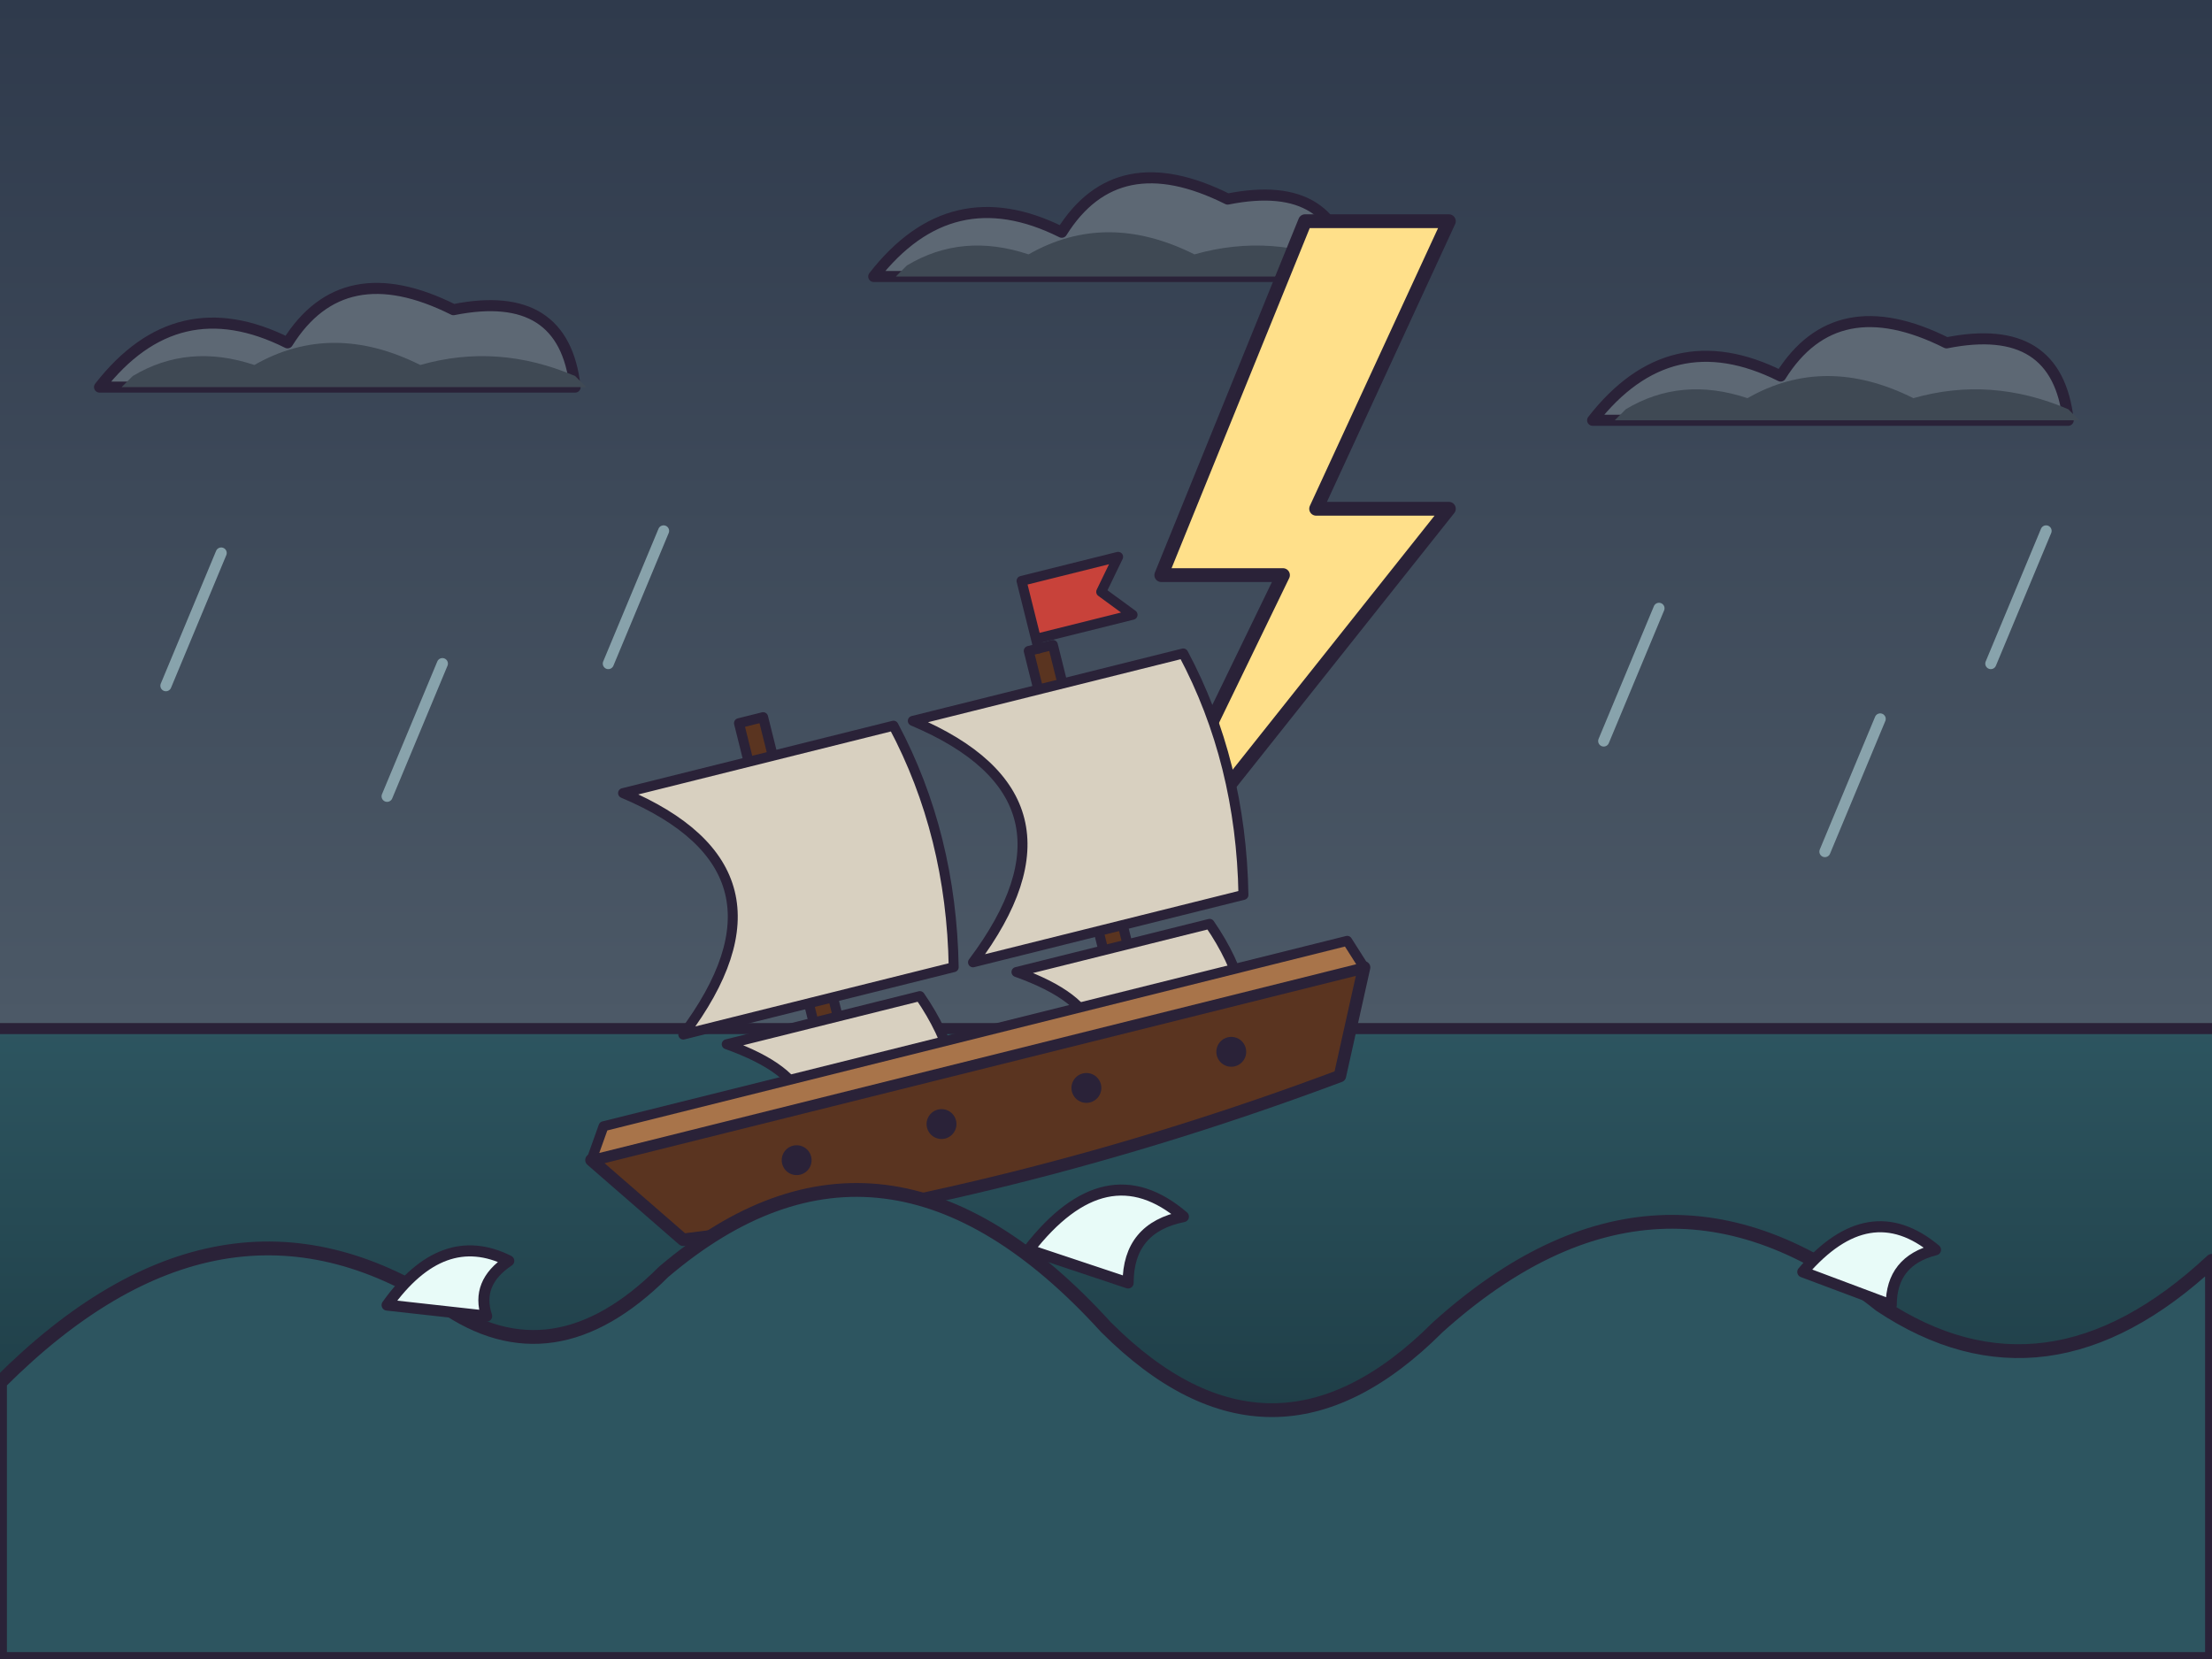
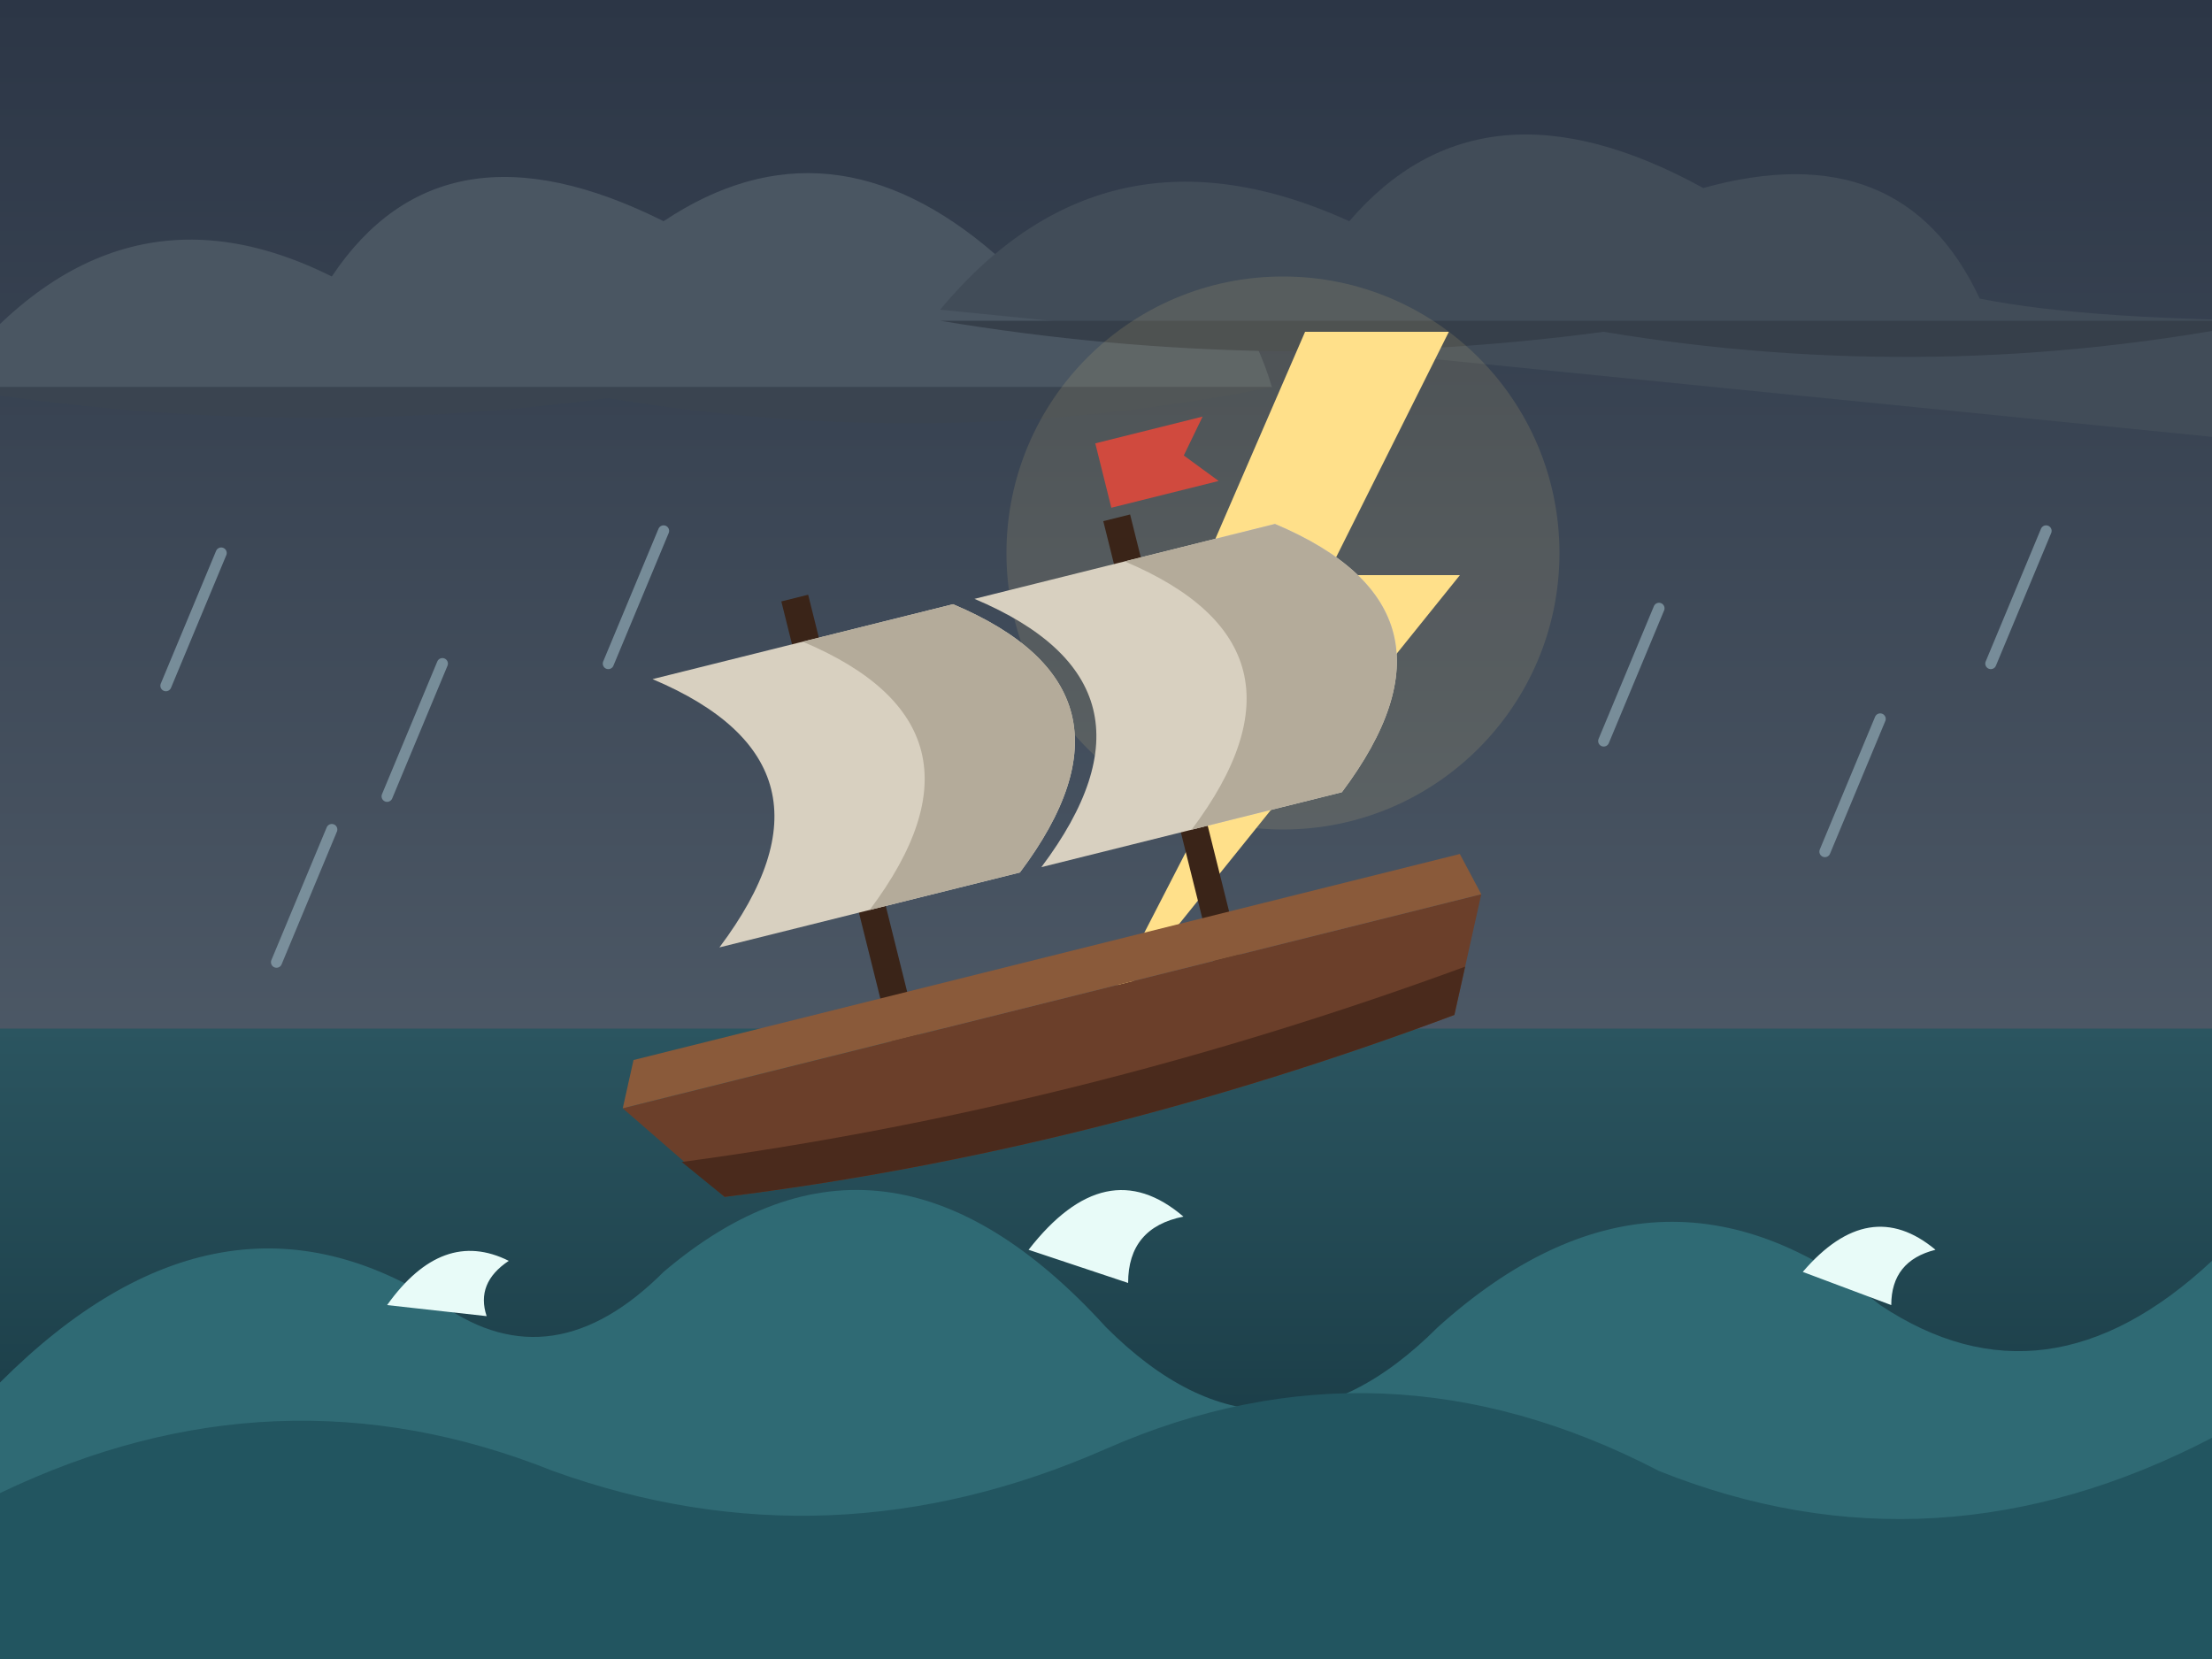
<svg xmlns="http://www.w3.org/2000/svg" viewBox="0 0 400 300">
  <defs>
    <linearGradient id="sky" x1="0" y1="0" x2="0" y2="1">
-       <stop offset="0" stop-color="#2f3a4c" />
-       <stop offset="0.6" stop-color="#4b5866" />
-       <stop offset="1" stop-color="#6f7d88" />
+       <stop offset="0" stop-color="#2c3646" />
+       <stop offset="1" stop-color="#5f6c78" />
    </linearGradient>
    <linearGradient id="sea" x1="0" y1="0" x2="0" y2="1">
-       <stop offset="0" stop-color="#2d5560" />
-       <stop offset="1" stop-color="#163038" />
+       <stop offset="0" stop-color="#2b5560" />
+       <stop offset="1" stop-color="#12303a" />
    </linearGradient>
  </defs>
  <rect width="400" height="300" fill="url(#sky)" />
-   <path d="M18 70 q14 -18 34 -8 q10 -16 30 -6 q20 -4 22 14 z" fill="#5d6874" stroke="#2a2238" stroke-width="2" stroke-linejoin="round" stroke-linecap="round" />
-   <path d="M24 68 q10 -6 22 -2 q14 -8 30 0 q14 -4 28 2 l2 2 h-84 z" fill="#3f4954" />
-   <path d="M158 50 q14 -18 34 -8 q10 -16 30 -6 q20 -4 22 14 z" fill="#5d6874" stroke="#2a2238" stroke-width="2" stroke-linejoin="round" stroke-linecap="round" />
-   <path d="M164 48 q10 -6 22 -2 q14 -8 30 0 q14 -4 28 2 l2 2 h-84 z" fill="#3f4954" />
-   <path d="M288 76 q14 -18 34 -8 q10 -16 30 -6 q20 -4 22 14 z" fill="#5d6874" stroke="#2a2238" stroke-width="2" stroke-linejoin="round" stroke-linecap="round" />
-   <path d="M294 74 q10 -6 22 -2 q14 -8 30 0 q14 -4 28 2 l2 2 h-84 z" fill="#3f4954" />
  <rect y="186" width="400" height="114" fill="url(#sea)" />
-   <path d="M0 186 H400" stroke="#2a2238" stroke-width="2" />
-   <g fill="none" stroke="#9ab8bf" stroke-width="2.5" stroke-linecap="round">
-     <path d="M20 236 q8 -6 16 0 q8 6 16 0" />
-     <path d="M110 268 q8 -6 16 0 q8 6 16 0" />
-     <path d="M336 248 q8 -6 16 0 q8 6 16 0" />
+   <path d="M-10 70 q30 -40 70 -20 q20 -30 60 -10 q30 -20 60 6 q40 -10 50 24 Z" fill="#4a5662" />
+   <path d="M170 56 q30 -36 74 -16 q24 -28 64 -6 q36 -10 50 20 q20 4 60 4 L410 80 Z" fill="#414c58" />
+   <path d="M-10 70 q60 10 120 2 q60 10 120 -2 Z" fill="#3a4450" />
+   <path d="M170 58 q60 10 120 2 q60 10 120 -2 Z" fill="#363f4a" />
+   <circle cx="232" cy="100" r="50" fill="#ffe08a" opacity="0.12" />
+   <path d="M236 60 L210 120 L232 120 L198 186 L264 104 L240 104 L262 60 Z" fill="#ffe08a" />
+   <g stroke="#8ea8b4" stroke-width="2" stroke-linecap="round" opacity="0.7">
+     <path d="M40 100 l-10 24 M80 120 l-10 24 M120 96 l-10 24 M300 110 l-10 24 M340 130 l-10 24 M370 96 l-10 24 M160 140 l-10 24 M60 150 l-10 24" />
  </g>
-   <path d="M236 40 L210 104 L232 104 L200 170 L262 92 L238 92 L262 40 Z" fill="#ffe08a" stroke="#2a2238" stroke-width="2.5" stroke-linejoin="round" stroke-linecap="round" />
-   <g stroke="#9ab8bf" stroke-width="2" stroke-linecap="round" opacity="0.8">
-     <path d="M40 100 l-10 24 M80 120 l-10 24 M120 96 l-10 24 M300 110 l-10 24 M340 130 l-10 24 M370 96 l-10 24 M160 140 l-10 24" />
+   <g transform="translate(116 214) rotate(-14)">
+     <rect x="50" y="-96" width="5" height="96" fill="#3a2418" />
+     <rect x="110" y="-96" width="5" height="96" fill="#3a2418" />
+     <path d="M24 -88 Q56 -64 24 -38 H80 Q112 -64 80 -88 Z" fill="#d8d0c0" />
+     <path d="M52 -88 Q84 -64 52 -38 H80 Q112 -64 80 -88 Z" fill="#b4ab9a" />
+     <path d="M84 -88 Q116 -64 84 -38 H140 Q172 -64 140 -88 Z" fill="#d8d0c0" />
+     <path d="M112 -88 Q144 -64 112 -38 H140 Q172 -64 140 -88 Z" fill="#b4ab9a" />
+     <path d="M112 -96 v-14 h20 l-5 6 l5 6 h-20 z" fill="#d04a3e" />
+     <path d="M0 -14 L160 -14 L150 6 Q80 14 14 6 Z" fill="#6b3f2a" />
+     <path d="M0 -14 L160 -14 L158 -22 L4 -22 Z" fill="#8a5a3a" />
+     <path d="M14 6 Q80 14 150 6 L154 -2 Q80 6 8 -2 Z" fill="#4a2a1c" />
  </g>
-   <g transform="translate(110 222) rotate(-14) scale(0.9)">
-     <rect x="50" y="-92" width="5" height="92" fill="#5a3420" stroke="#2a2238" stroke-width="2" stroke-linejoin="round" stroke-linecap="round" />
-     <path d="M24 -84 Q56 -60 24 -34 H80 Q86 -60 80 -84 Z" fill="#d8d0c0" stroke="#2a2238" stroke-width="2" stroke-linejoin="round" stroke-linecap="round" />
-     <path d="M32 -30 Q56 -14 32 -2 H72 Q78 -14 72 -30 Z" fill="#d8d0c0" stroke="#2a2238" stroke-width="2" stroke-linejoin="round" stroke-linecap="round" />
-     <rect x="110" y="-92" width="5" height="92" fill="#5a3420" stroke="#2a2238" stroke-width="2" stroke-linejoin="round" stroke-linecap="round" />
-     <path d="M84 -84 Q116 -60 84 -34 H140 Q146 -60 140 -84 Z" fill="#d8d0c0" stroke="#2a2238" stroke-width="2" stroke-linejoin="round" stroke-linecap="round" />
-     <path d="M92 -30 Q116 -14 92 -2 H132 Q138 -14 132 -30 Z" fill="#d8d0c0" stroke="#2a2238" stroke-width="2" stroke-linejoin="round" stroke-linecap="round" />
-     <path d="M112 -92 v-14 h20 l-5 6 l5 6 h-20" fill="#c8423a" stroke="#2a2238" stroke-width="2" stroke-linejoin="round" stroke-linecap="round" />
-     <path d="M0 -14 L160 -14 L150 6 Q80 14 14 6 Z" fill="#5a3420" stroke="#2a2238" stroke-width="2.5" stroke-linejoin="round" stroke-linecap="round" />
-     <path d="M0 -14 L160 -14 L158 -20 L4 -20 Z" fill="#a8744a" stroke="#2a2238" stroke-width="2" stroke-linejoin="round" stroke-linecap="round" />
-     <g fill="#2a2238">
-       <circle cx="40" cy="-4" r="3" />
-       <circle cx="70" cy="-4" r="3" />
-       <circle cx="100" cy="-4" r="3" />
-       <circle cx="130" cy="-4" r="3" />
-     </g>
-   </g>
-   <g stroke="#2a2238" stroke-width="2.5" stroke-linejoin="round" stroke-linecap="round">
-     <path d="M0 300 V250 Q40 210 80 236 Q100 250 120 230 Q160 196 200 240 Q230 270 260 240 Q300 204 340 236 Q370 256 400 228 V300 Z" fill="#2d5560" />
-   </g>
-   <g fill="#e8fbf8" stroke="#2a2238" stroke-width="2" stroke-linejoin="round" stroke-linecap="round">
-     <path d="M70 236 q10 -14 22 -8 q-6 4 -4 10 z" />
-     <path d="M186 226 q14 -18 28 -6 q-10 2 -10 12 z" />
-     <path d="M326 230 q12 -14 24 -4 q-8 2 -8 10 z" />
-   </g>
+   <path d="M0 300 V250 Q40 210 80 236 Q100 250 120 230 Q160 196 200 240 Q230 270 260 240 Q300 204 340 236 Q370 256 400 228 V300 Z" fill="#2f6a74" />
+   <path d="M0 300 V270 Q50 246 100 266 Q150 284 200 262 Q250 240 300 266 Q350 286 400 260 V300 Z" fill="#225560" />
+   <path d="M70 236 q10 -14 22 -8 q-6 4 -4 10 z M186 226 q14 -18 28 -6 q-10 2 -10 12 z M326 230 q12 -14 24 -4 q-8 2 -8 10 z" fill="#e8fbf8" />
</svg>
